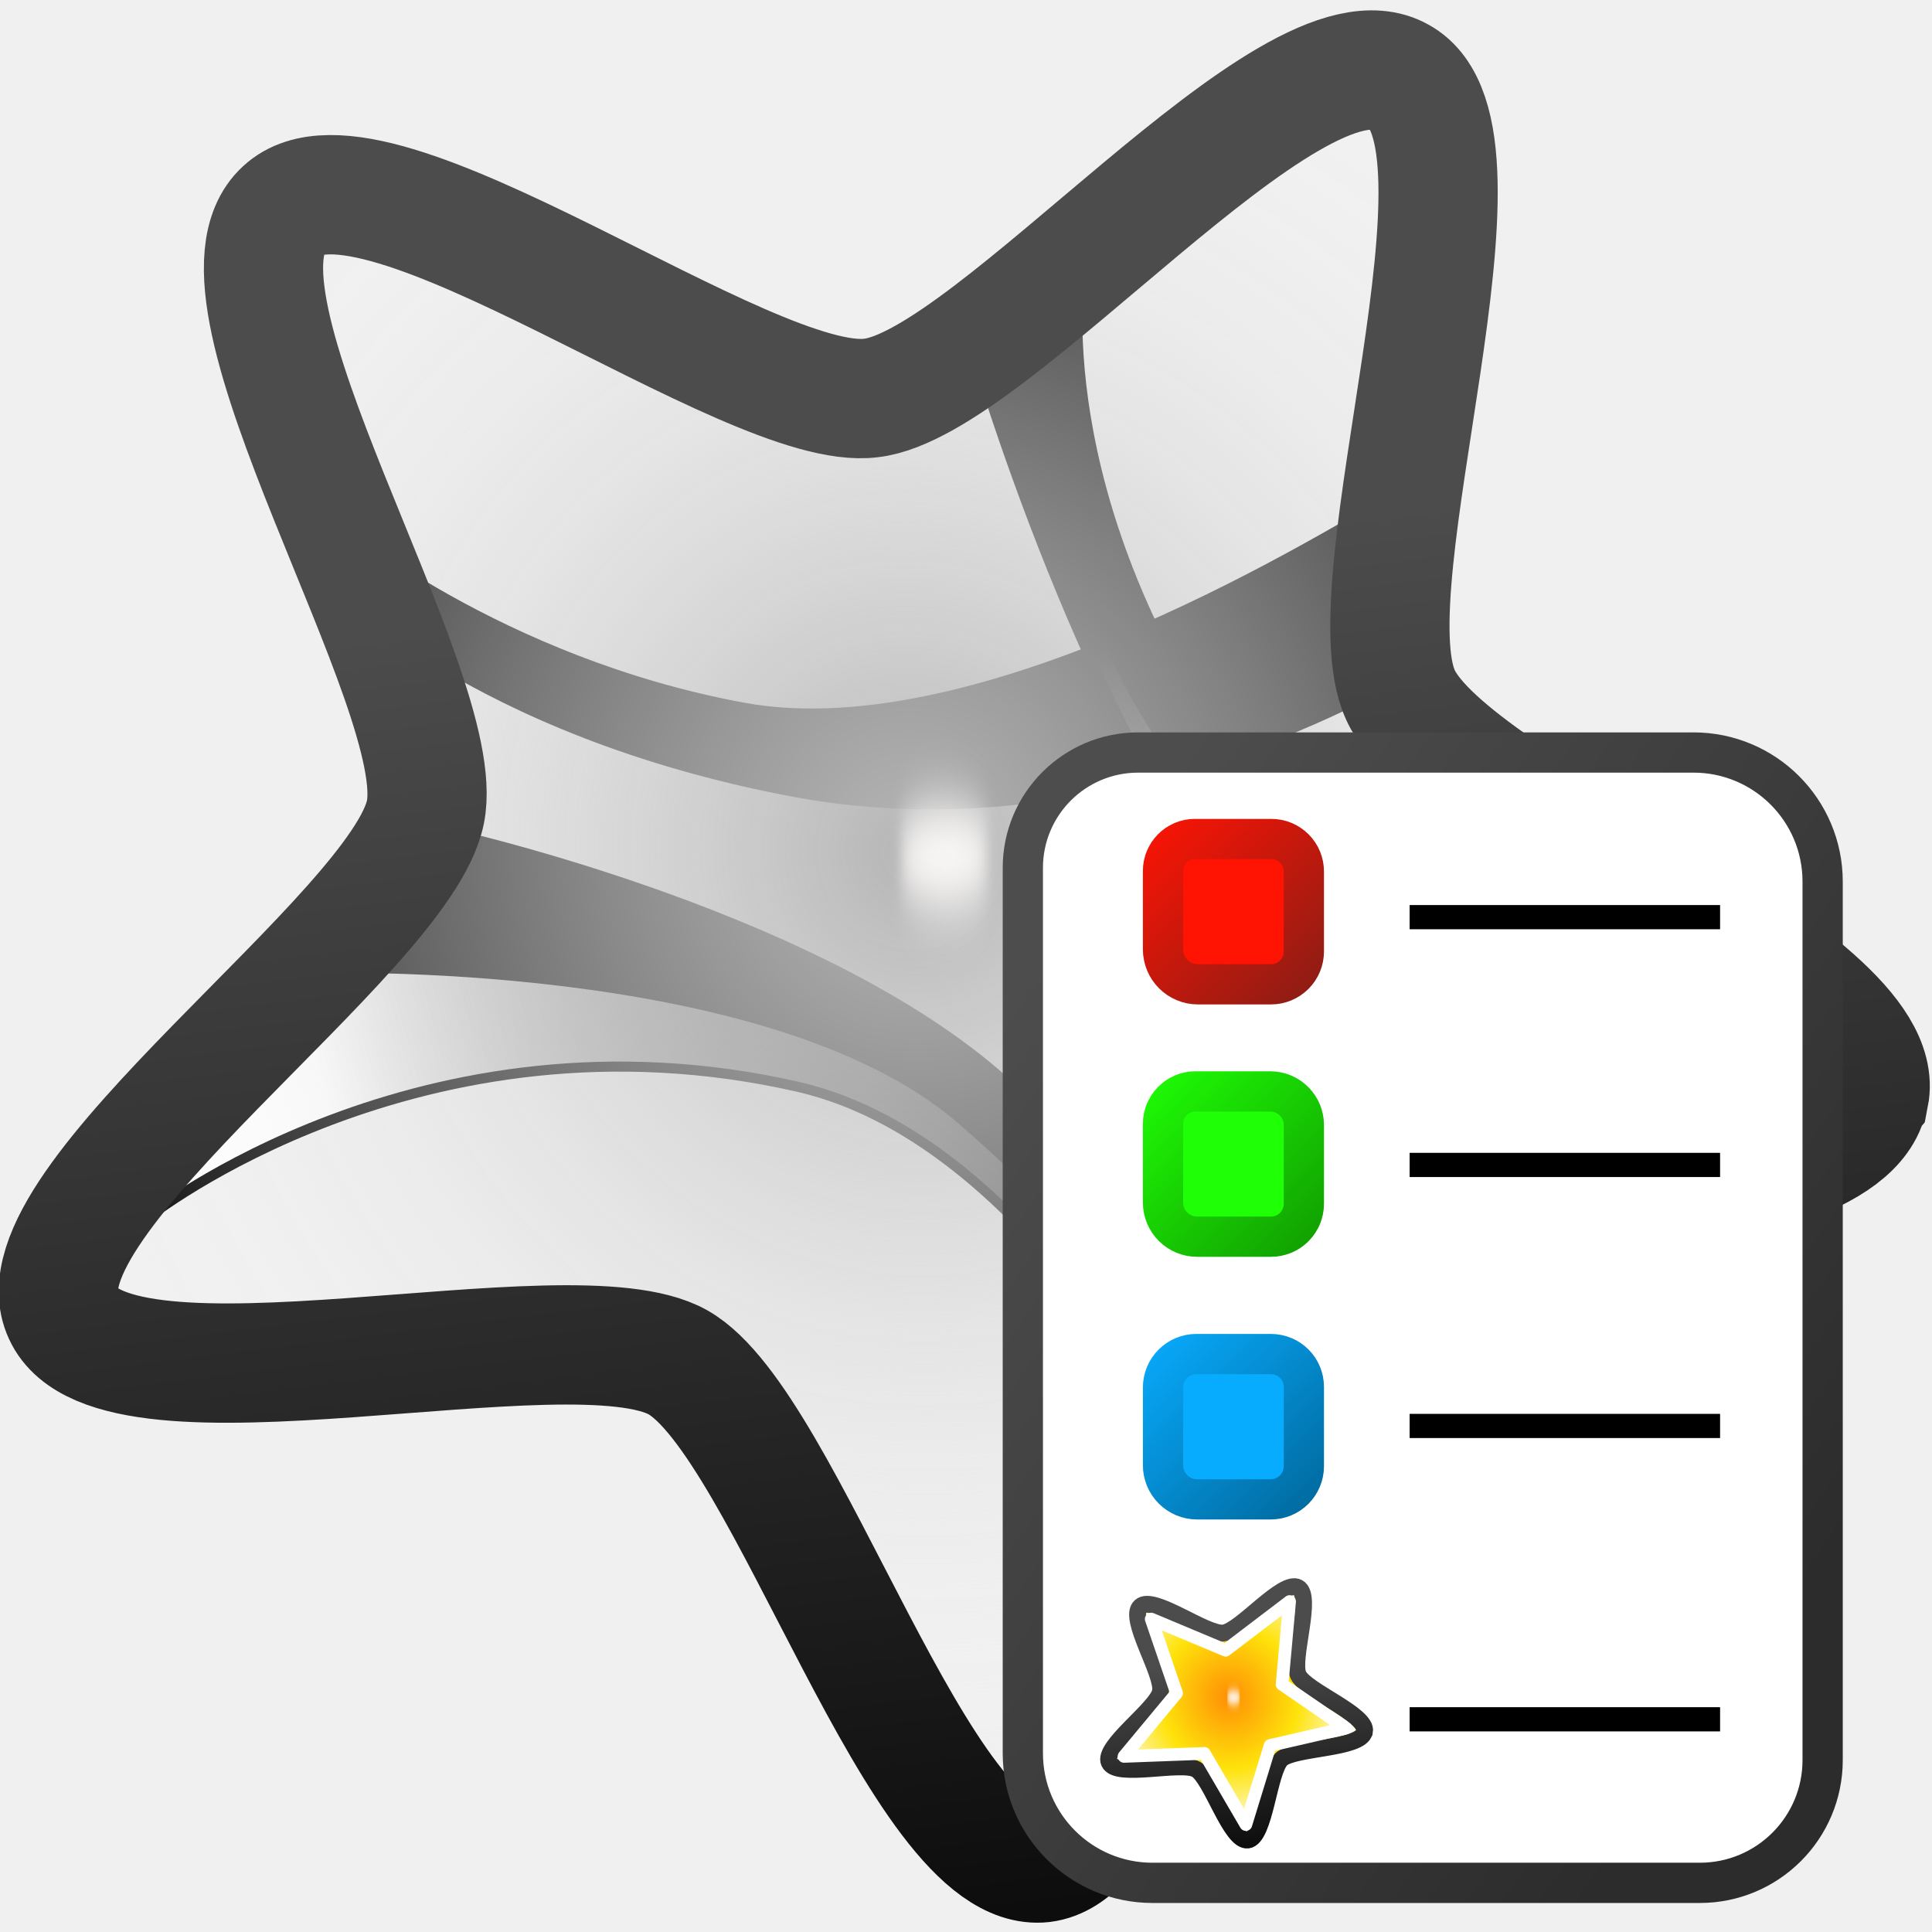
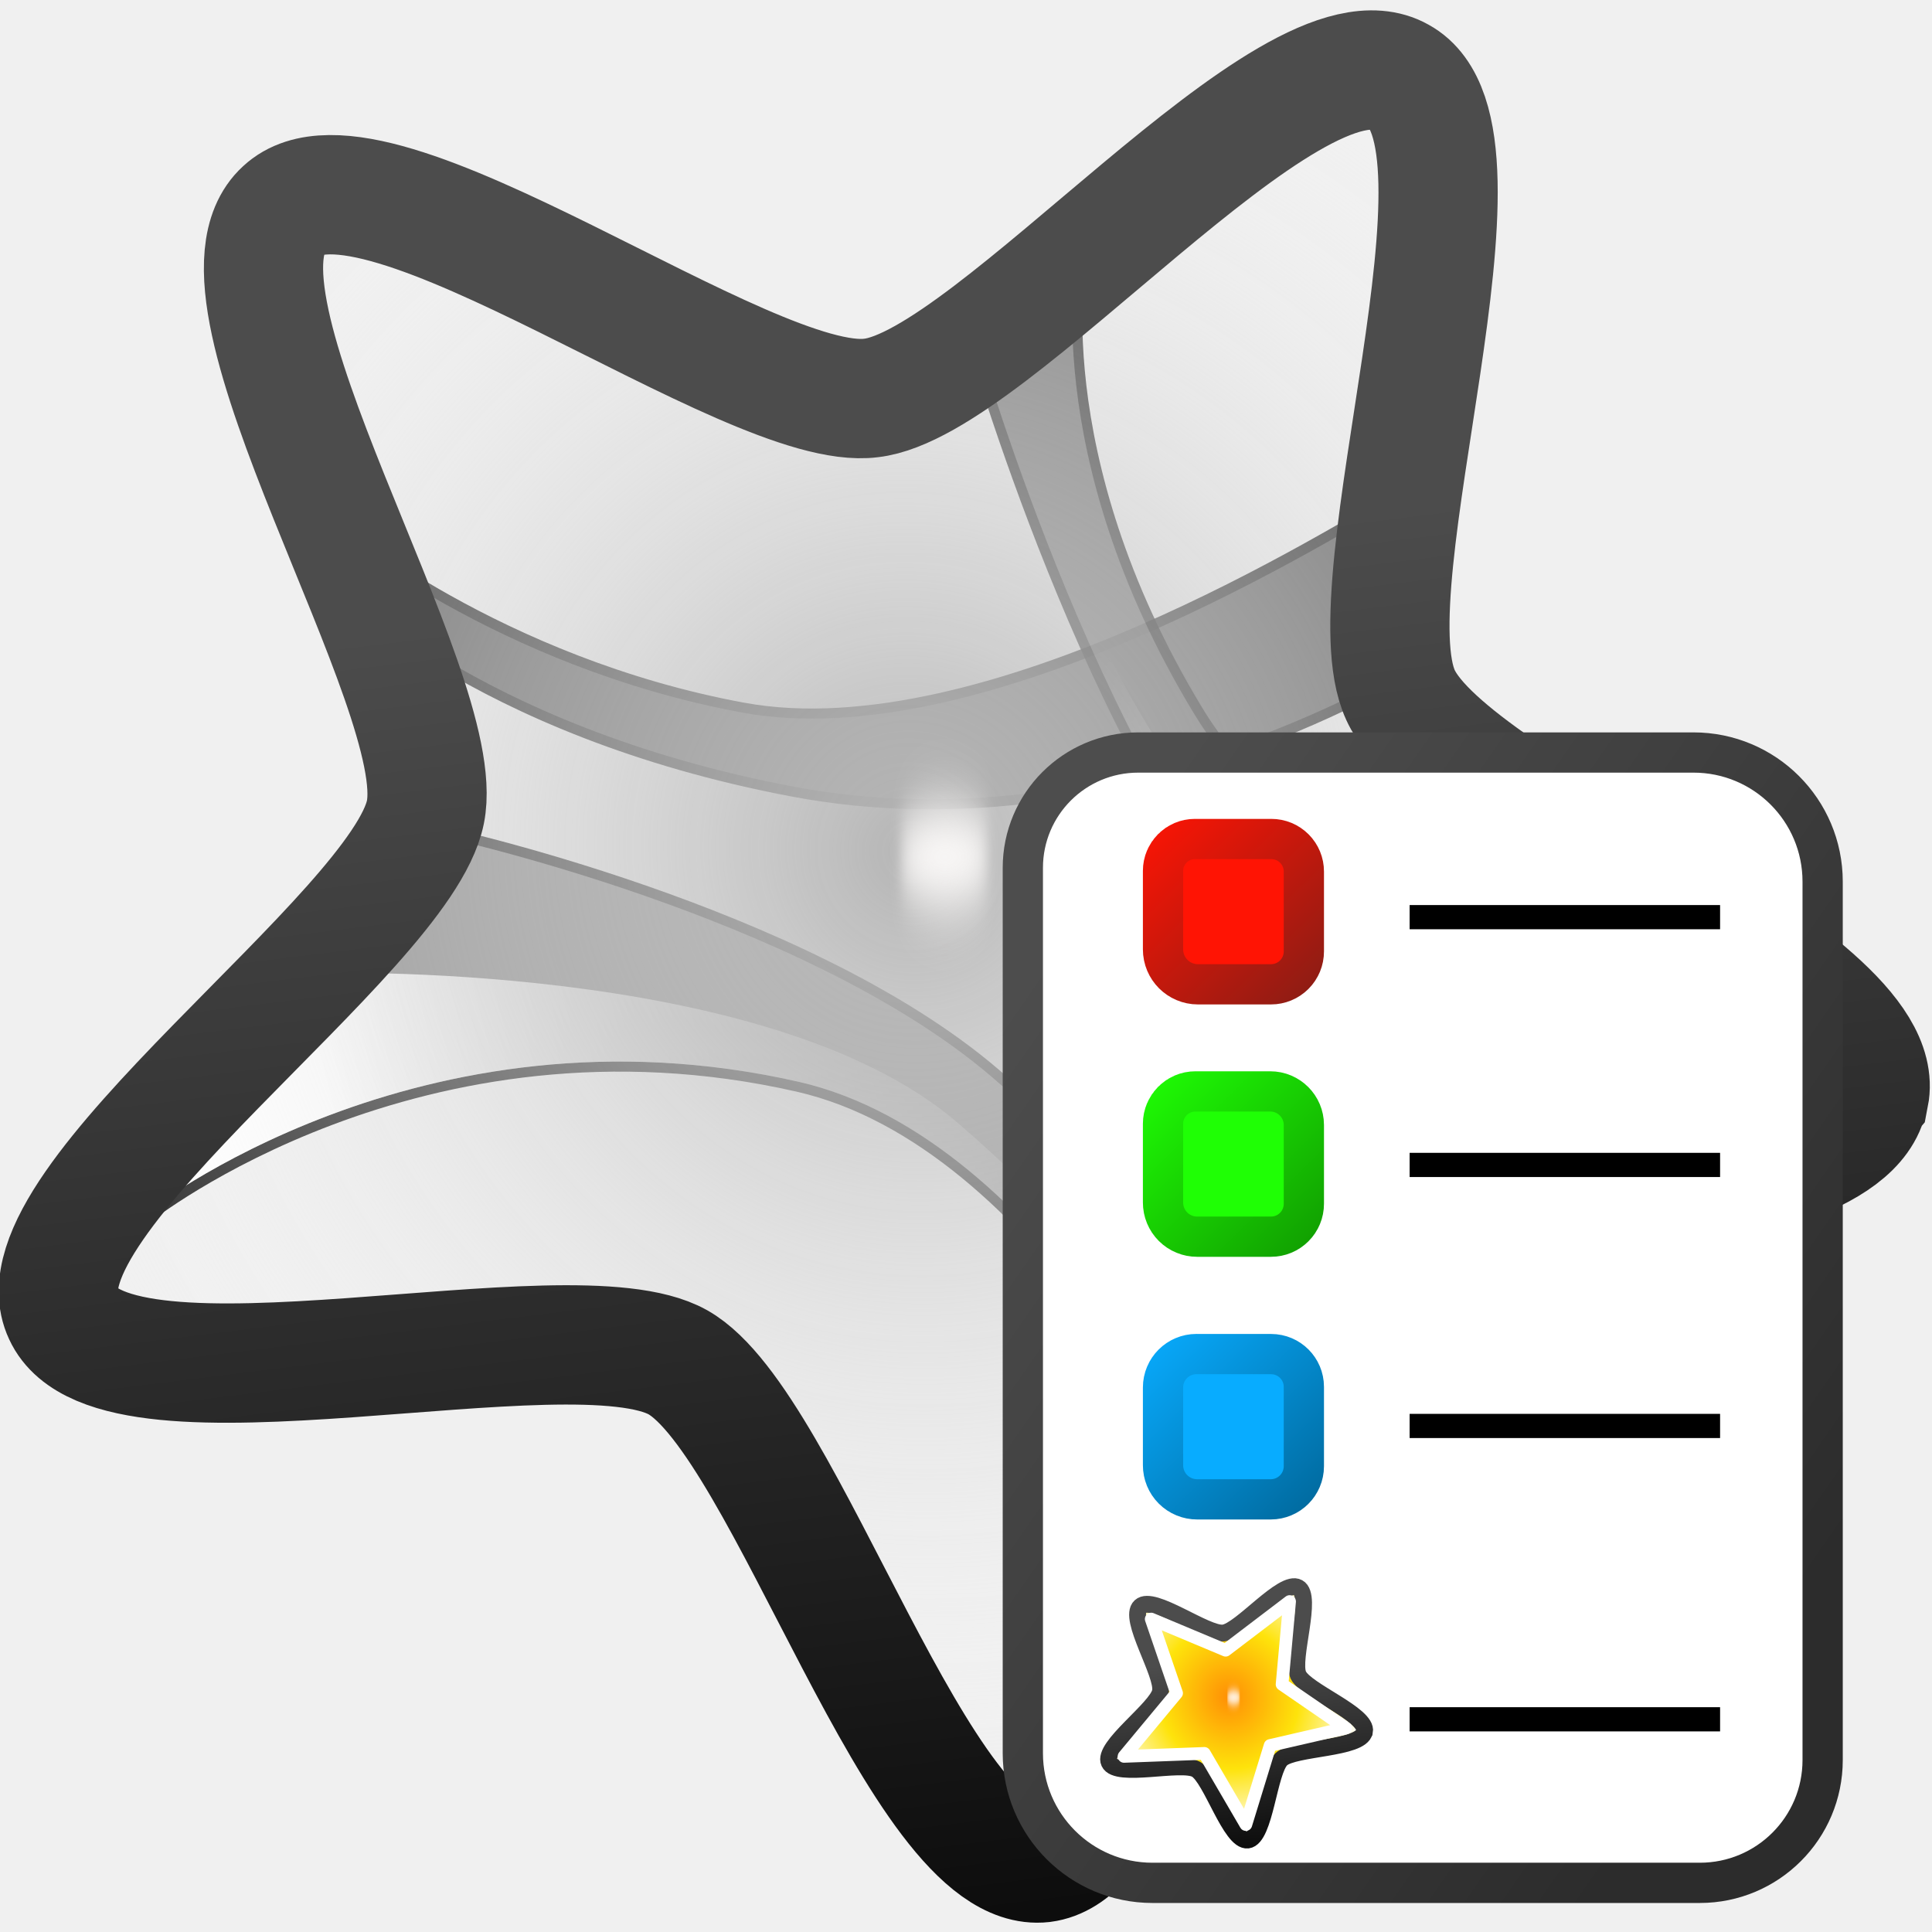
<svg xmlns="http://www.w3.org/2000/svg" xmlns:xlink="http://www.w3.org/1999/xlink" viewBox="0 0 48 48">
  <defs>
    <path id="o" fill="#fffdfc" fill-rule="evenodd" d="M8.5 7.99a.37.37 0 0 1-.38.37.37.37 0 0 1-.37-.37.37.37 0 0 1 .37-.38.37.37 0 0 1 .37.37" filter="url(#a)" />
  </defs>
  <defs>
    <linearGradient id="b">
      <stop offset="0" stop-color="#4c4c4c" />
      <stop offset="1" stop-color="#0d0d0d" />
    </linearGradient>
    <linearGradient id="g">
      <stop offset="0" stop-color="#08acff" />
      <stop offset="1" stop-color="#069" />
    </linearGradient>
    <linearGradient id="f">
      <stop offset="0" stop-color="#1fff05" />
      <stop offset="1" stop-color="#109900" />
    </linearGradient>
    <linearGradient id="e">
      <stop offset="0" stop-color="#ff1404" />
      <stop offset="1" stop-color="#861d15" />
    </linearGradient>
    <linearGradient id="c">
      <stop offset="0" stop-color="#4d4d4d" />
      <stop offset="1" stop-color="#2c2c2c" />
    </linearGradient>
    <linearGradient id="d">
      <stop offset="0" stop-color="#4c4c4c" />
      <stop offset="1" stop-color="#0d0d0d" />
    </linearGradient>
    <linearGradient id="i">
      <stop offset="0" stop-color="#b5b5b5" />
      <stop offset="1" stop-color="#fff" stop-opacity="0" />
    </linearGradient>
    <linearGradient xlink:href="#b" id="n" x1="5.83" x2="12.91" y1="6.7" y2="13.2" gradientUnits="userSpaceOnUse" />
    <linearGradient xlink:href="#c" id="p" x1="25.47" x2="45.783" y1="24.208" y2="38.346" gradientUnits="userSpaceOnUse" />
    <linearGradient id="j">
      <stop offset="0" stop-color="#ff8f05" />
      <stop offset=".522" stop-color="#fee30b" />
      <stop offset="1" stop-color="#fff" />
    </linearGradient>
    <linearGradient xlink:href="#d" id="u" x1="5.83" x2="12.91" y1="6.7" y2="13.2" gradientUnits="userSpaceOnUse" />
    <linearGradient xlink:href="#e" id="q" x1="28.395" x2="32.894" y1="20.758" y2="25.368" gradientUnits="userSpaceOnUse" />
    <linearGradient xlink:href="#f" id="r" x1="28.395" x2="32.894" y1="27.368" y2="31.977" gradientUnits="userSpaceOnUse" />
    <linearGradient xlink:href="#g" id="s" x1="28.395" x2="32.894" y1="33.894" y2="38.503" gradientUnits="userSpaceOnUse" />
    <linearGradient id="h">
      <stop offset="0" stop-color="#fff" />
      <stop offset="1" stop-color="#fff" stop-opacity="0" />
    </linearGradient>
    <linearGradient xlink:href="#h" id="k" x1="7.56" x2="27.435" y1="26.229" y2="21.1" gradientTransform="translate(64.028 9.74)" gradientUnits="userSpaceOnUse" />
    <linearGradient xlink:href="#h" id="l" x1="36.084" x2="30.671" y1="28.491" y2="14.734" gradientTransform="translate(64.028 9.74)" gradientUnits="userSpaceOnUse" />
    <radialGradient xlink:href="#i" id="m" cx="7.18" cy="8.2" r="6.59" fx="7.18" fy="8.2" gradientTransform="matrix(.9 .5558 -.5314 .8606 5.08 -2.85)" gradientUnits="userSpaceOnUse" />
    <radialGradient xlink:href="#j" id="t" cx="7.18" cy="8.2" r="6.59" fx="7.18" fy="8.2" gradientTransform="matrix(.9 .5558 -.5314 .8606 5.08 -2.85)" gradientUnits="userSpaceOnUse" />
    <filter id="a" width="1.832" height="1.832" x="-.416" y="-.416" color-interpolation-filters="sRGB">
      <feGaussianBlur stdDeviation=".13" />
    </filter>
    <filter id="v" width="1.832" height="1.832" x="-.416" y="-.416" color-interpolation-filters="sRGB">
      <feGaussianBlur stdDeviation=".13" />
    </filter>
  </defs>
  <g paint-order="markers stroke fill">
-     <path stroke="#000" stroke-linecap="round" stroke-linejoin="round" stroke-width=".5" d="M8.262 13.157s4.06 3.42 10.186 4.548c6.127 1.127 14.922-4.51 16.313-5.262 1.39-.752.075 4.172.075 4.172s-7.141 4.435-15.11 2.931C11.758 18.043 8.3 14.322 8.3 14.322zm2.556 7.593s9.096 1.954 13.832 6.013c4.736 4.06 6.427 7.856 6.427 7.856l-.977 2.518s-4.057-8.852-10.261-10.261C10.405 24.733 3.6 30.146 3.6 30.146z" />
+     <path fill="#393939" stroke="#000" stroke-linecap="round" stroke-linejoin="round" stroke-width=".5" d="M8.262 13.157s4.06 3.42 10.186 4.548c6.127 1.127 14.922-4.51 16.313-5.262 1.39-.752.075 4.172.075 4.172s-7.141 4.435-15.11 2.931C11.758 18.043 8.3 14.322 8.3 14.322z" opacity=".85" />
+     <path fill="#6f6f6f" stroke="#000" stroke-linecap="round" stroke-linejoin="round" stroke-width=".5" d="M10.818 20.75s9.096 1.954 13.832 6.013c4.736 4.06 6.427 7.856 6.427 7.856l-.977 2.518s-4.057-8.852-10.261-10.261C10.405 24.733 3.6 30.146 3.6 30.146z" opacity=".85" />
    <path fill="url(#k)" d="M71.549 33.879s11.222-.358 15.958 3.701c4.736 4.06 6.507 7.856 6.507 7.856l-.18 1.402s-4.057-8.852-10.26-10.261c-9.435-2.143-16.238 3.27-16.238 3.27z" transform="translate(-63.734 -9.701)" />
-     <path stroke="#000" stroke-linecap="round" stroke-linejoin="round" stroke-width=".5" d="M24.237 8.308s2.956 10.391 7.33 15.148c4.284 4.66 7.216 6.916 7.216 6.916l8.833-3.458s-13.832-2.368-17.967-9.21c-3.897-6.447-2.894-11.388-2.894-11.388Z" />
+     <path fill="#505050" stroke="#000" stroke-linecap="round" stroke-linejoin="round" stroke-width=".5" d="M24.237 8.308s2.956 10.391 7.33 15.148c4.284 4.66 7.216 6.916 7.216 6.916l8.833-3.458s-13.832-2.368-17.967-9.21c-3.897-6.447-2.894-11.388-2.894-11.388Z" opacity=".85" />
    <path fill="url(#l)" d="M87.97 18.009S90.928 28.4 95.3 33.157c4.285 4.66 7.217 6.916 7.217 6.916l4.838-1.344s-11.003-4.208-15.138-11.05c-3.897-6.447-2.743-11.286-2.743-11.286z" transform="translate(-63.734 -9.701)" />
  </g>
  <path fill="url(#m)" fill-rule="evenodd" stroke="url(#n)" stroke-width=".85" d="M13.51 5.1c.44.77-2.18 2.89-2.29 3.76-.1.88 1.95 3.55 1.36 4.2-.6.64-3.43-1.19-4.3-1.02-.86.17-2.76 2.95-3.56 2.58-.8-.36.07-3.62-.36-4.39C3.93 9.46.69 8.51.8 7.63c.1-.87 3.47-1.05 4.06-1.7.6-.64.51-4.01 1.38-4.18.86-.18 2.07 2.97 2.87 3.34.8.37 3.97-.76 4.4 0Z" enable-background="accumulate" overflow="visible" style="marker:none" transform="matrix(2.647 2.2616 -2.267 2.6553 22.22 -16.85)" />
  <use xlink:href="#o" fill-rule="evenodd" filter="url(#a)" transform="rotate(36.96 28.44 21) scale(3.0331)" />
  <g paint-order="markers stroke fill">
    <path fill="#fff" stroke="url(#p)" stroke-linecap="round" stroke-width="2" d="M28.278 19.196h13.796a2.708 2.708 45 0 1 2.709 2.708v21.824a2.551 2.551 135 0 1-2.552 2.551h-13.6a2.72 2.72 45 0 1-2.719-2.719V21.562a2.365 2.365 135 0 1 2.366-2.366z" />
    <path fill="#ff1404" stroke="url(#q)" stroke-linecap="round" stroke-linejoin="round" stroke-width="2" d="M29.685 21.758h1.901a.307.307 45 0 1 .308.308v1.985a.316.316 135 0 1-.317.317h-1.814a.368.368 45 0 1-.368-.368v-1.952a.29.29 135 0 1 .29-.29z" transform="translate(0 -.413)" />
    <path fill="#1fff05" stroke="url(#r)" stroke-linecap="round" stroke-linejoin="round" stroke-width="2" d="M29.698 28.368h1.862a.334.334 45 0 1 .334.334v1.958a.316.316 135 0 1-.317.317h-1.834a.347.347 45 0 1-.348-.348v-1.958a.303.303 135 0 1 .303-.303z" transform="translate(0 -.752)" />
    <path fill="#08acff" stroke="url(#s)" stroke-linecap="round" stroke-linejoin="round" stroke-width="2" d="M29.725 34.894h1.855a.314.314 45 0 1 .314.314v1.972a.323.323 135 0 1-.323.323h-1.828a.347.347 45 0 1-.348-.348v-1.932a.33.33 135 0 1 .33-.33z" transform="translate(0 -.752)" />
    <path d="M35.022 22.486h7.713v.601h-7.713zm0 6.156h7.713v.601h-7.713zm0 6.485h7.713v.601h-7.713zm0 7.288h7.713v.601h-7.713z" />
  </g>
  <path fill="url(#t)" fill-rule="evenodd" stroke="url(#u)" stroke-width=".85" d="M13.51 5.1c.44.77-2.18 2.89-2.29 3.76-.1.88 1.95 3.55 1.36 4.2-.6.64-3.43-1.19-4.3-1.02-.86.17-2.76 2.95-3.56 2.58-.8-.36.07-3.62-.36-4.39C3.93 9.46.69 8.51.8 7.63c.1-.87 3.47-1.05 4.06-1.7.6-.64.51-4.01 1.38-4.18.86-.18 2.07 2.97 2.87 3.34.8.37 3.97-.76 4.4 0z" enable-background="accumulate" overflow="visible" style="marker:none" transform="matrix(.3741 .3196 -.3204 .3753 30.478 36.793)" />
  <path fill="none" stroke="#fff" stroke-linejoin="round" stroke-width="2.23" d="m43.15 26.6-13.29 3.06-4.27 13.9-7.3-12.51-14.12.53 9.24-11.12L8.95 7.43l13.08 5.48 11.25-8.56-1.32 14.56Z" enable-background="accumulate" overflow="visible" style="marker:none" transform="translate(27.337 39.175) scale(.1413)" />
  <use xlink:href="#o" fill-rule="evenodd" filter="url(#v)" transform="rotate(36.95 -40.926 63.453) scale(.4286)" />
</svg>
